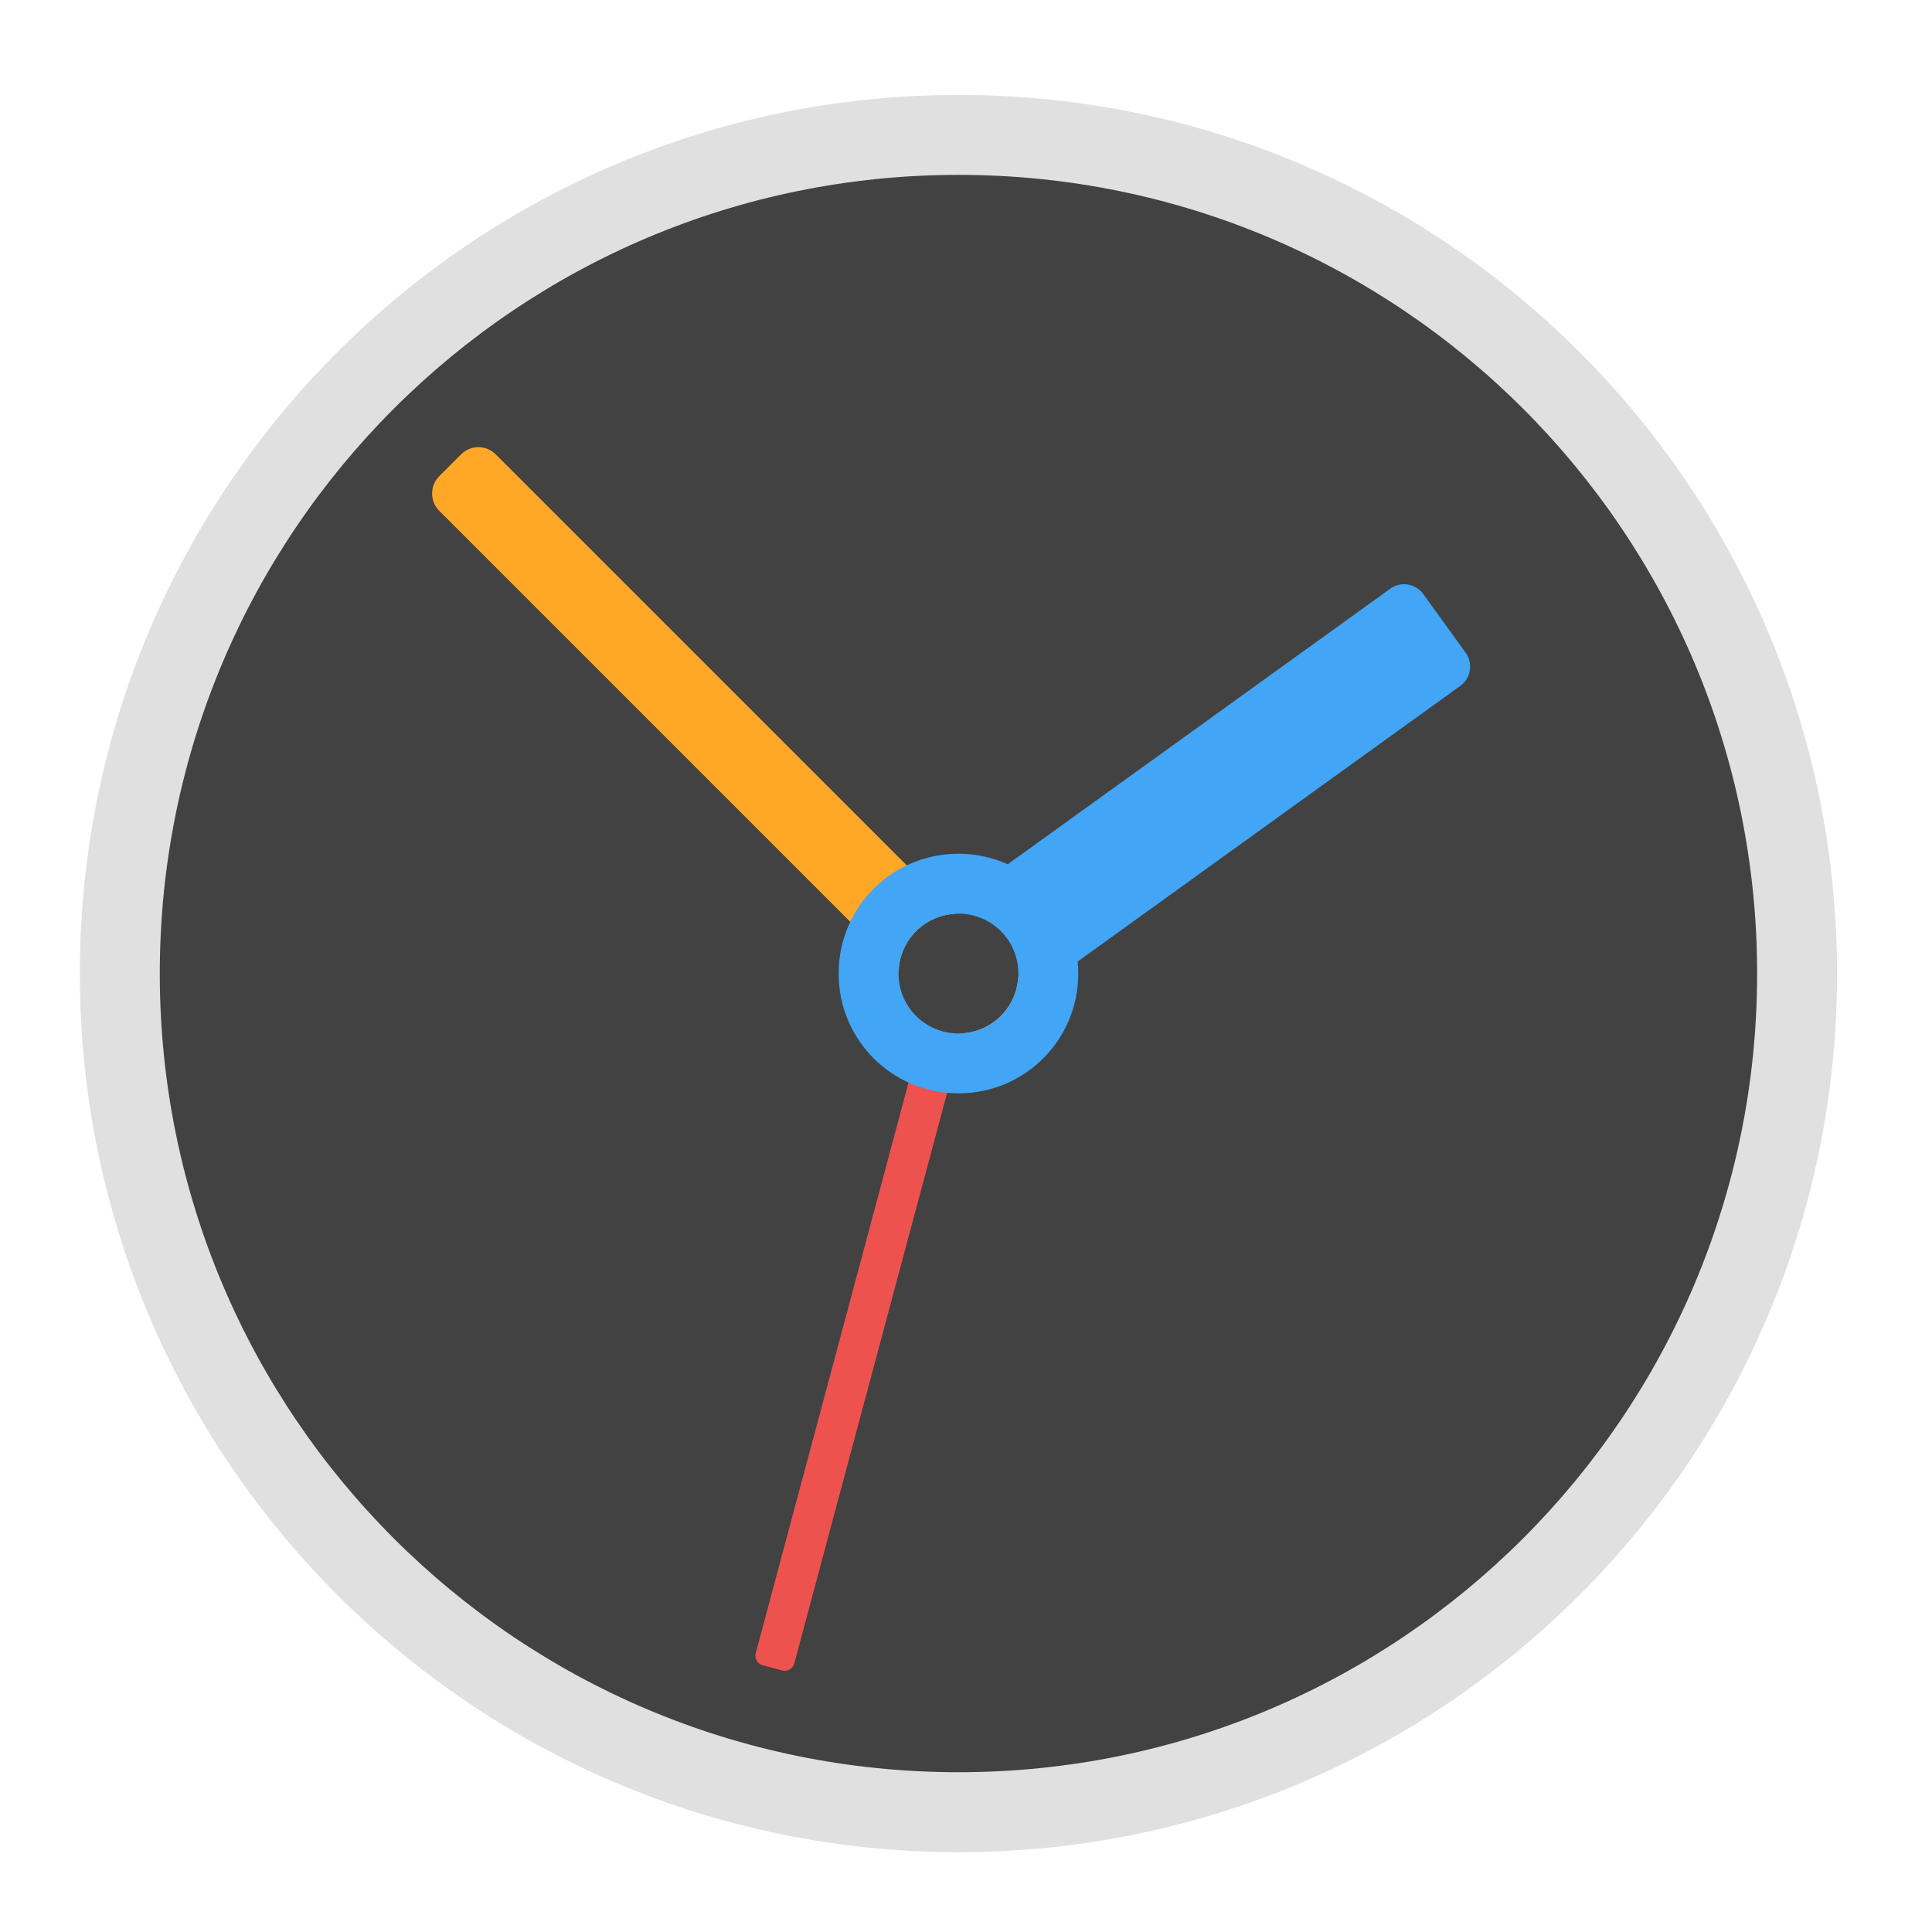
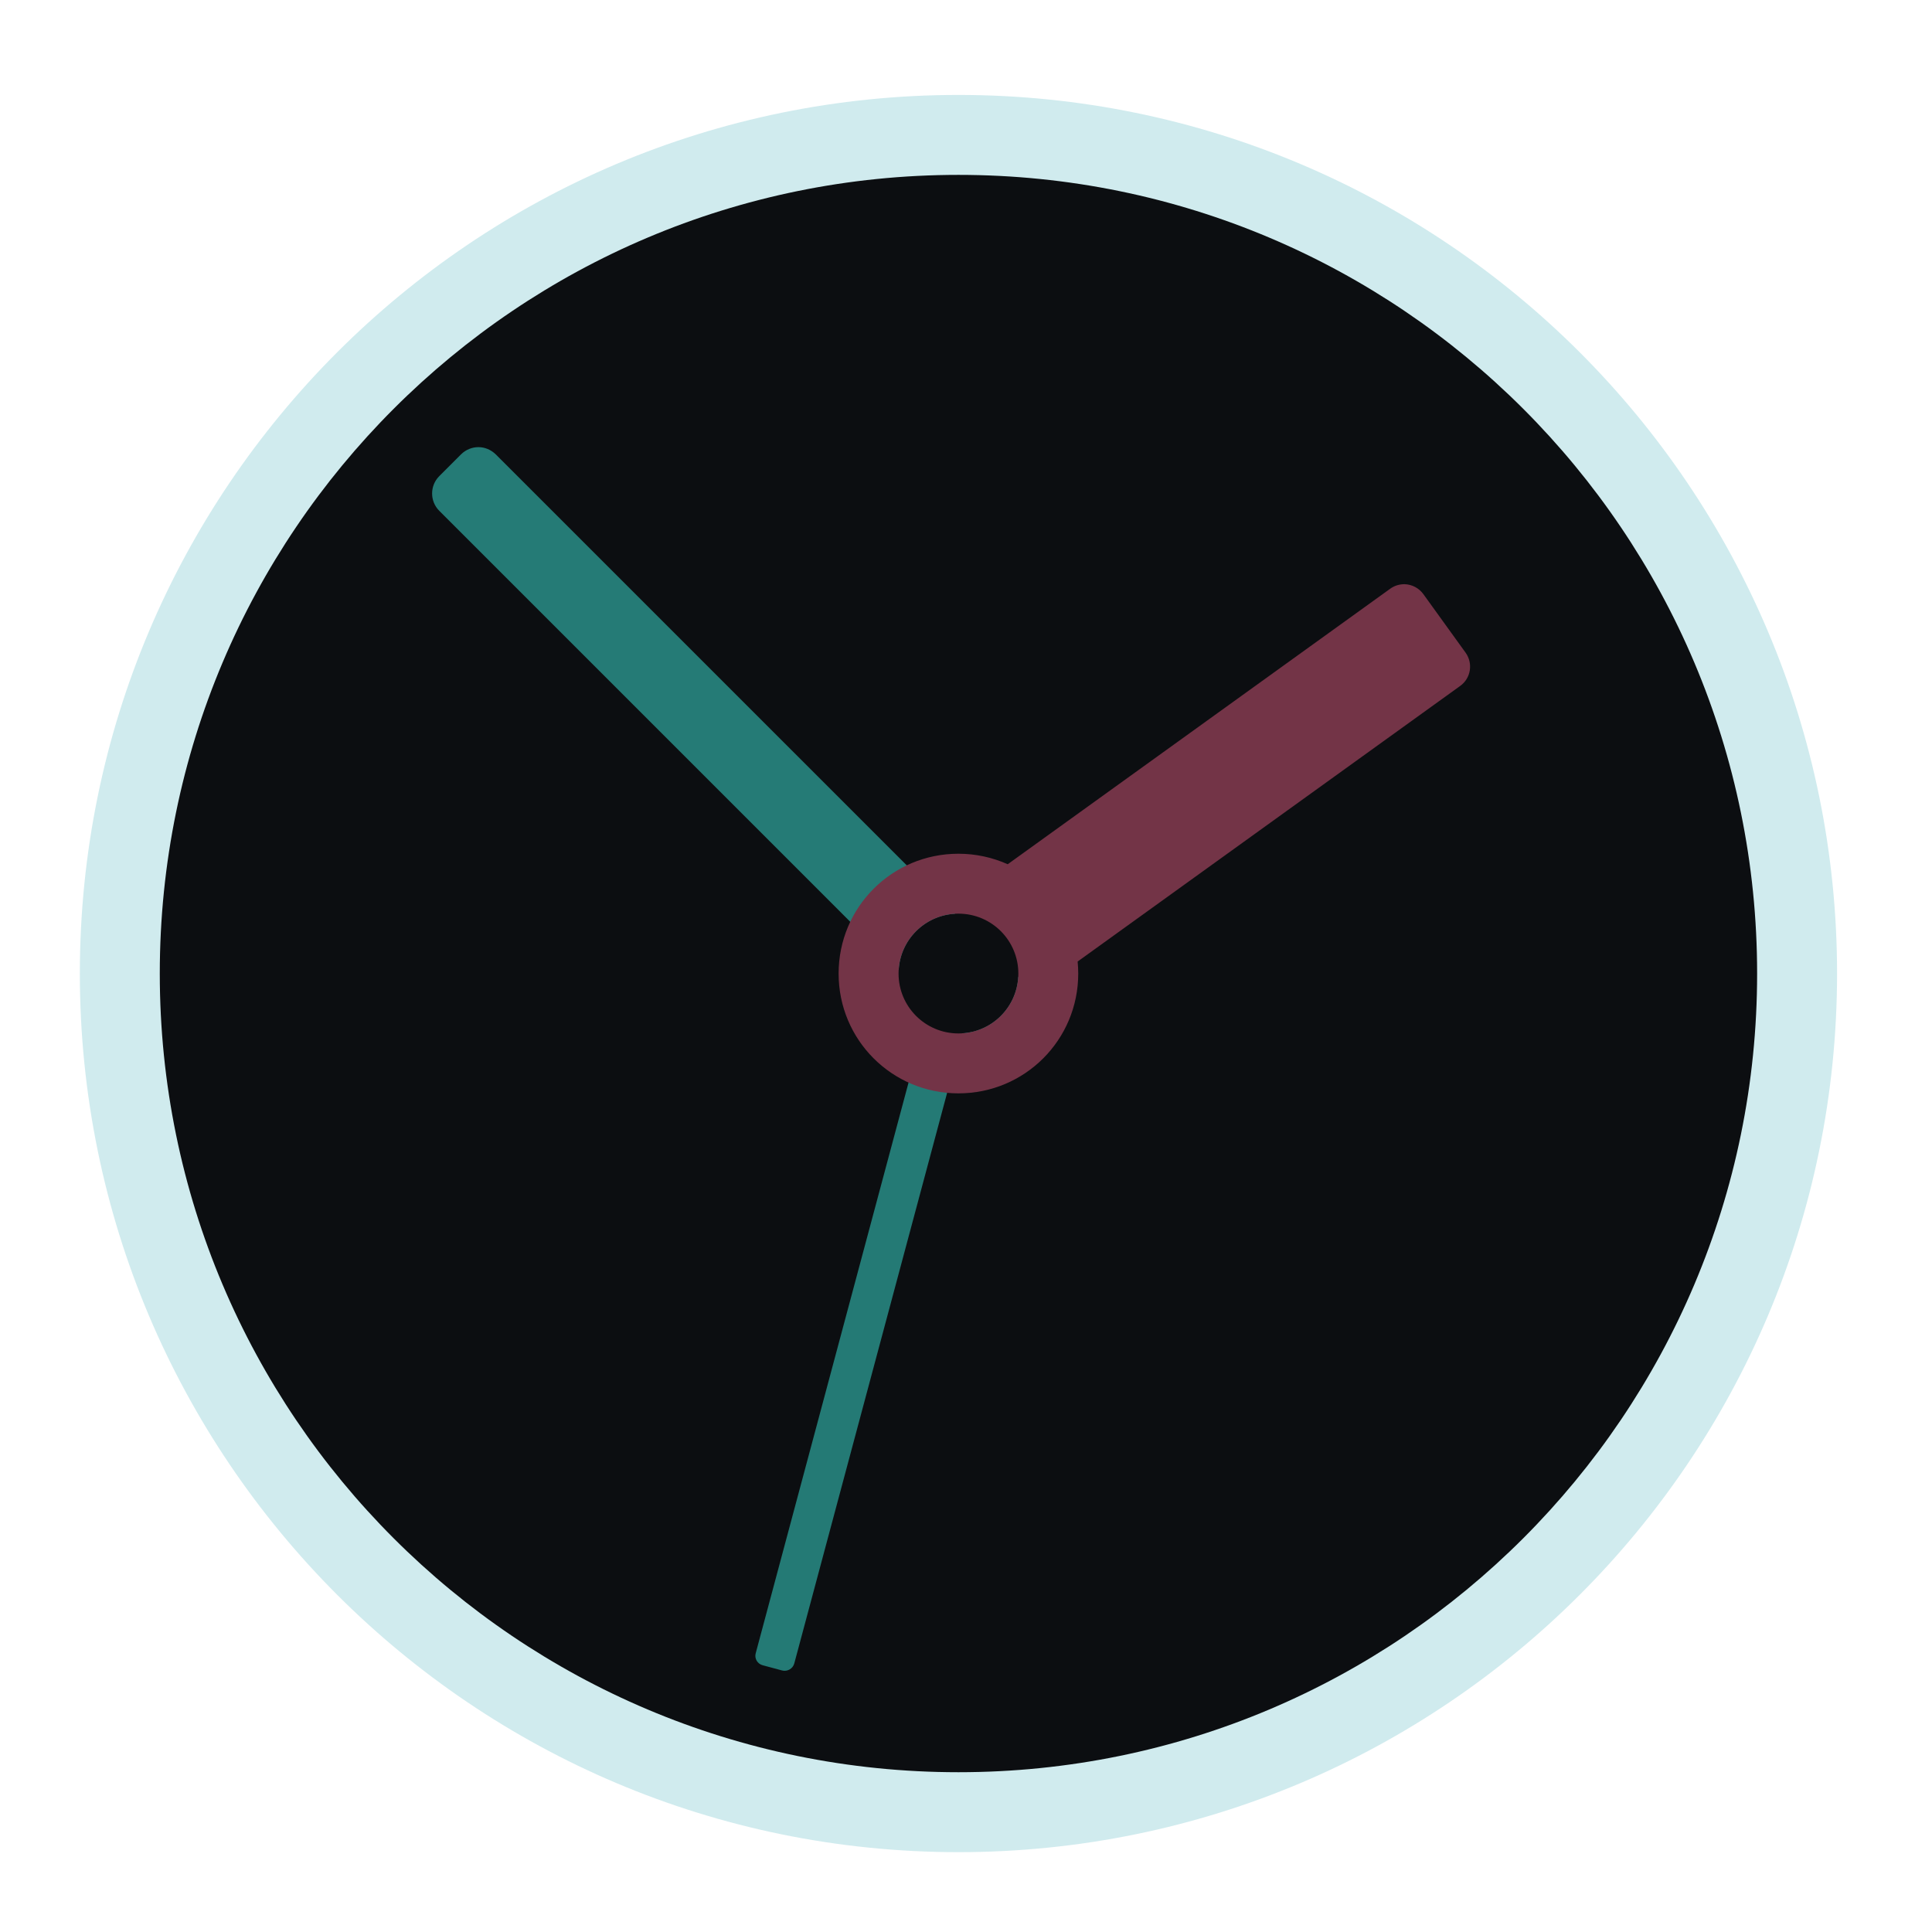
- <svg xmlns="http://www.w3.org/2000/svg" width="64px" height="64px" viewBox="0 0 64 64" version="1.1">
+ <svg xmlns="http://www.w3.org/2000/svg" width="64px" height="64px" viewBox="0 0 64 64" version="1.1" id="svg13">
+   <defs id="defs17" />
  <g id="surface1">
-     <path style=" stroke:none;fill-rule:nonzero;fill:rgb(87.843%,87.843%,87.843%);fill-opacity:1;" d="M 31.75 3.145 C 47.824 3.145 60.855 16.176 60.855 32.25 C 60.855 48.324 47.824 61.355 31.75 61.355 C 15.676 61.355 2.645 48.324 2.645 32.25 C 2.645 16.176 15.676 3.145 31.75 3.145 Z M 31.75 3.145 " />
-     <path style=" stroke:none;fill-rule:nonzero;fill:rgb(25.882%,25.882%,25.882%);fill-opacity:1;" d="M 31.75 5.793 C 46.363 5.793 58.207 17.637 58.207 32.25 C 58.207 46.863 46.363 58.707 31.75 58.707 C 17.137 58.707 5.293 46.863 5.293 32.25 C 5.293 17.637 17.137 5.793 31.75 5.793 Z M 31.75 5.793 " />
-     <path style=" stroke:none;fill-rule:nonzero;fill:rgb(100%,65.49%,14.902%);fill-opacity:1;" d="M 15.848 14.812 C 15.641 14.812 15.43 14.895 15.273 15.051 L 14.551 15.773 C 14.234 16.09 14.234 16.605 14.551 16.922 L 29.77 32.141 C 29.824 31.129 30.629 30.324 31.641 30.27 L 16.422 15.051 C 16.262 14.895 16.055 14.812 15.848 14.812 Z M 33.73 32.359 C 33.676 33.371 32.871 34.176 31.859 34.23 L 32.109 34.48 C 32.43 34.801 32.941 34.801 33.262 34.48 L 33.98 33.762 C 34.301 33.441 34.301 32.93 33.98 32.609 Z M 33.73 32.359 " />
-     <path style=" stroke:none;fill-rule:nonzero;fill:rgb(93.725%,32.549%,31.373%);fill-opacity:0.996;" d="M 25.906 55.336 L 25.266 55.164 C 25.09 55.117 24.984 54.938 25.035 54.762 L 30.34 34.953 C 30.387 34.777 30.57 34.672 30.746 34.719 L 31.383 34.891 C 31.562 34.938 31.664 35.121 31.617 35.297 L 26.312 55.102 C 26.266 55.277 26.082 55.383 25.906 55.336 Z M 25.906 55.336 " />
-     <path style=" stroke:none;fill-rule:nonzero;fill:rgb(25.882%,64.706%,96.078%);fill-opacity:1;" d="M 46.527 19.352 C 46.359 19.352 46.195 19.398 46.051 19.504 L 33.383 28.629 C 32.883 28.406 32.332 28.281 31.75 28.281 C 29.551 28.281 27.781 30.051 27.781 32.25 C 27.781 34.449 29.551 36.219 31.75 36.219 C 33.949 36.219 35.719 34.449 35.719 32.25 C 35.719 32.113 35.711 31.98 35.699 31.852 L 48.371 22.723 C 48.727 22.469 48.805 21.977 48.551 21.621 L 47.152 19.684 C 47 19.473 46.766 19.359 46.527 19.352 Z M 31.75 30.266 C 32.848 30.266 33.734 31.152 33.734 32.25 C 33.734 33.348 32.848 34.234 31.75 34.234 C 30.652 34.234 29.766 33.348 29.766 32.25 C 29.766 31.152 30.652 30.266 31.75 30.266 Z M 31.75 30.266 " />
+     <path style="fill:#d0ebee;fill-opacity:1;fill-rule:nonzero;stroke:none" d="m 31.75,3.145 c 16.074,0 29.105,13.031 29.105,29.105 0,16.074 -13.031,29.105 -29.105,29.105 C 15.676,61.355 2.645,48.324 2.645,32.25 2.645,16.176 15.676,3.145 31.75,3.145 Z m 0,0" id="path2" />
+     <path style="fill:#0c0e11;fill-opacity:1;fill-rule:nonzero;stroke:none" d="m 31.75,5.793 c 14.613,0 26.457,11.844 26.457,26.457 0,14.613 -11.844,26.457 -26.457,26.457 C 17.137,58.707 5.293,46.863 5.293,32.25 5.293,17.637 17.137,5.793 31.75,5.793 Z m 0,0" id="path4" />
+     <path style="fill:#257b76;fill-opacity:1;fill-rule:nonzero;stroke:none" d="m 15.848,14.812 c -0.207,0 -0.418,0.082 -0.574,0.238 l -0.723,0.723 c -0.316,0.316 -0.316,0.832 0,1.148 l 15.219,15.219 c 0.055,-1.012 0.859,-1.816 1.871,-1.871 L 16.422,15.051 C 16.262,14.895 16.055,14.812 15.848,14.812 Z m 17.883,17.547 c -0.055,1.012 -0.859,1.816 -1.871,1.871 l 0.25,0.25 c 0.32,0.32 0.832,0.32 1.152,0 l 0.719,-0.719 c 0.32,-0.32 0.32,-0.832 0,-1.152 z m 0,0" id="path6" />
+     <path style="fill:#257b76;fill-opacity:0.996;fill-rule:nonzero;stroke:none" d="m 25.906,55.336 -0.641,-0.172 c -0.176,-0.047 -0.281,-0.227 -0.23,-0.402 l 5.305,-19.809 c 0.047,-0.176 0.23,-0.281 0.406,-0.234 l 0.637,0.172 c 0.18,0.047 0.281,0.23 0.234,0.406 L 26.312,55.102 c -0.047,0.176 -0.23,0.281 -0.406,0.234 z m 0,0" id="path8" />
+     <path style="fill:#733447;fill-opacity:1;fill-rule:nonzero;stroke:none" d="m 46.527,19.352 c -0.168,0 -0.332,0.047 -0.477,0.152 l -12.668,9.125 c -0.5,-0.223 -1.051,-0.348 -1.633,-0.348 -2.199,0 -3.969,1.77 -3.969,3.969 0,2.199 1.77,3.969 3.969,3.969 2.199,0 3.969,-1.77 3.969,-3.969 0,-0.137 -0.008,-0.27 -0.02,-0.398 l 12.672,-9.129 c 0.355,-0.254 0.434,-0.746 0.18,-1.102 l -1.398,-1.938 C 47,19.473 46.766,19.359 46.527,19.352 Z M 31.75,30.266 c 1.098,0 1.984,0.887 1.984,1.984 0,1.098 -0.887,1.984 -1.984,1.984 -1.098,0 -1.984,-0.887 -1.984,-1.984 0,-1.098 0.887,-1.984 1.984,-1.984 z m 0,0" id="path10" />
  </g>
</svg>
